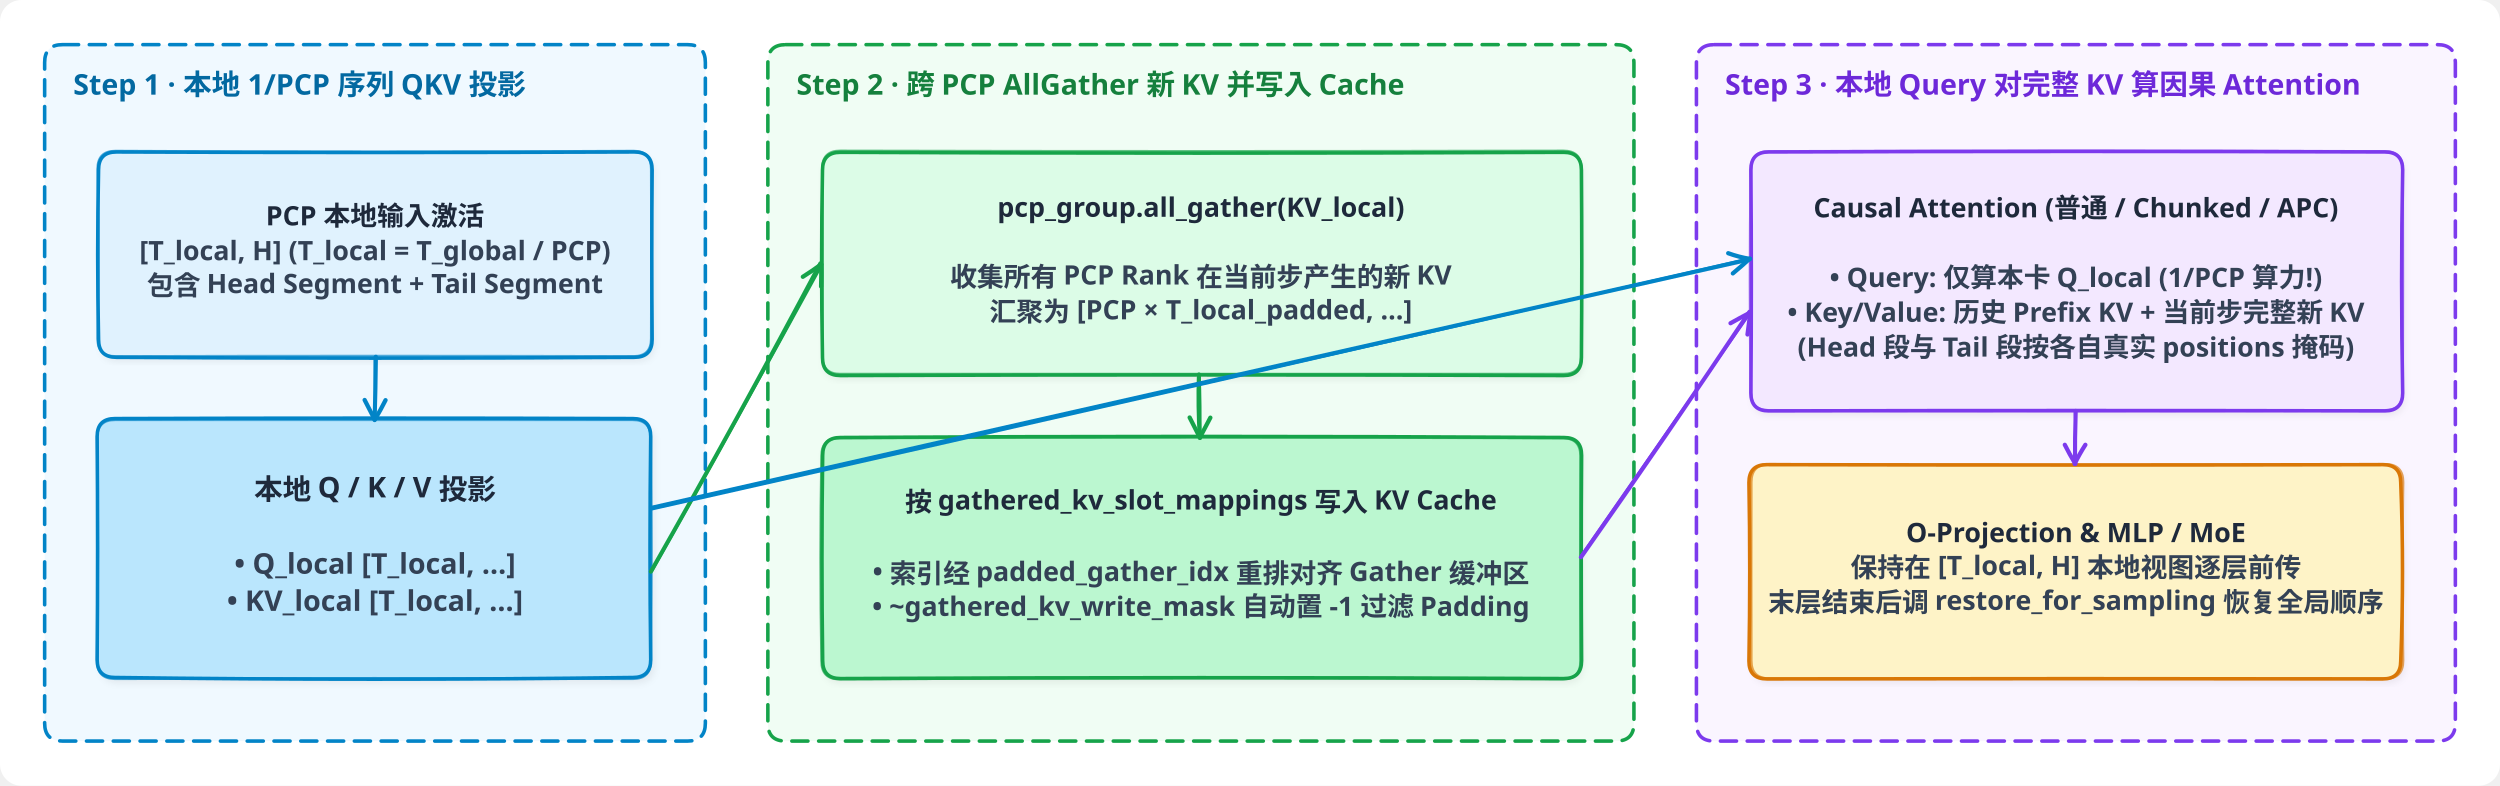
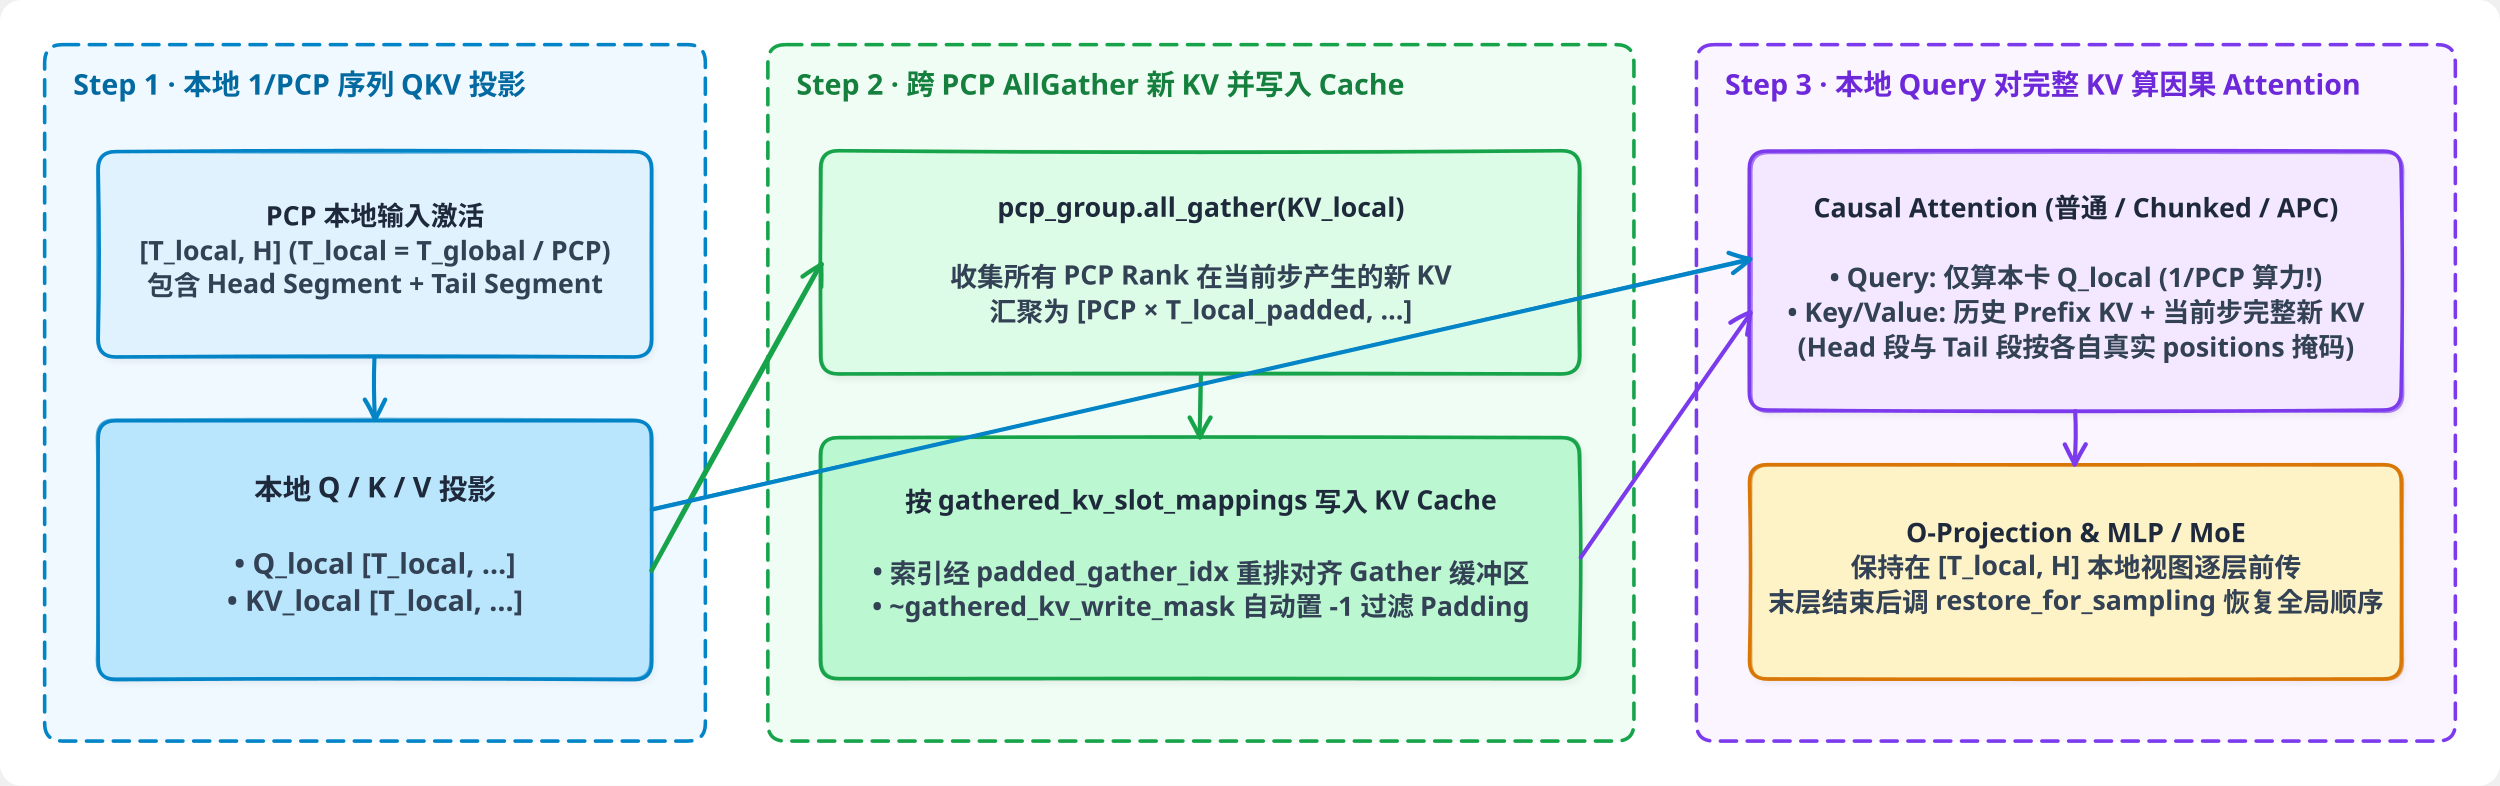
<svg xmlns="http://www.w3.org/2000/svg" viewBox="0 0 1400 440" width="1400" height="440" font-family="'Comic Sans MS', 'Segoe Print', 'Bradley Hand', 'Chalkboard SE', 'Microsoft YaHei', sans-serif">
  <defs>
    <filter id="paper-shadow" x="-2%" y="-2%" width="104%" height="106%">
      <feDropShadow dx="1.5" dy="2.5" stdDeviation="2" flood-color="#0f172a" flood-opacity="0.07" />
    </filter>
  </defs>
  <rect x="0" y="0" width="1400" height="440" fill="#ffffff" rx="12" />
  <path d="M 35.0 25 L 385.0 25 Q 395 25 395 35.0 L 395 405.0 Q 395 415 385.0 415 L 35.0 415 Q 25 415 25 405.0 L 25 35.0 Q 25 25 35.0 25 Z" fill="#f0f9ff" stroke="none" />
  <path d="M 35.0 25 L 385.0 25 Q 395 25 395 35.0 L 395 405.0 Q 395 415 385.0 415 L 35.0 415 Q 25 415 25 405.0 L 25 35.0 Q 25 25 35.0 25 Z" fill="none" stroke="#0284c7" stroke-width="2" stroke-linecap="round" stroke-linejoin="round" opacity="1" stroke-dasharray="9 6" />
  <path d="M 65.0 85 L 355.0 85 Q 365 85 365 95.0 L 365 190.0 Q 365 200 355.0 200 L 65.0 200 Q 55 200 55 190.0 L 55 95.0 Q 55 85 65.0 85 Z" fill="#e0f2fe" stroke="none" filter="url(#paper-shadow)" />
-   <path d="M 65.2 85.1 Q 210.0 85.7 355.2 85.1 Q 365.2 85.1 365.2 95.1 Q 364.8 142.5 365.2 190.1 Q 365.2 200.1 355.2 200.1 Q 210.0 201.0 65.2 200.1 Q 55.2 200.1 55.2 190.1 Q 54.2 142.5 55.2 95.1 Q 55.2 85.1 65.2 85.1" fill="none" stroke="#0284c7" stroke-width="2" stroke-linecap="round" stroke-linejoin="round" opacity="1" />
-   <path d="M 64.7 84.6 Q 210.0 85.5 354.7 84.6 Q 364.7 84.6 364.7 94.6 Q 365.0 142.5 364.7 189.6 Q 364.7 199.6 354.7 199.6 Q 210.0 199.2 64.7 199.6 Q 54.7 199.6 54.7 189.6 Q 55.6 142.5 54.7 94.6 Q 54.7 84.6 64.7 84.6" fill="none" stroke="#0284c7" stroke-width="1.5" stroke-linecap="round" stroke-linejoin="round" opacity="0.65" />
+   <path d="M 65.0 84.9 Q 210.0 83.7 355.0 84.9 Q 365.0 84.9 365.0 94.9 Q 364.9 142.5 365.0 189.9 Q 365.0 199.9 355.0 199.9 Q 210.0 198.9 65.0 199.9 Q 55.0 199.9 55.0 189.9 Q 56.1 142.5 55.0 94.9 Q 55.0 84.9 65.0 84.9" fill="none" stroke="#0284c7" stroke-width="2" stroke-linecap="round" stroke-linejoin="round" opacity="1" />
+   <path d="M 64.5 84.9 Q 210.0 85.8 354.5 84.9 Q 364.5 84.9 364.5 94.9 Q 364.3 142.5 364.5 189.9 Q 364.5 199.9 354.5 199.9 Q 210.0 200.5 64.5 199.9 Q 54.5 199.9 54.5 189.9 Q 54.7 142.5 54.5 94.9 Q 54.5 84.9 64.5 84.9" fill="none" stroke="#0284c7" stroke-width="1.5" stroke-linecap="round" stroke-linejoin="round" opacity="0.65" />
  <path d="M 65.0 235 L 355.0 235 Q 365 235 365 245.0 L 365 370.0 Q 365 380 355.0 380 L 65.0 380 Q 55 380 55 370.0 L 55 245.0 Q 55 235 65.0 235 Z" fill="#bae6fd" stroke="none" filter="url(#paper-shadow)" />
-   <path d="M 64.4 234.4 Q 210.0 233.9 354.4 234.4 Q 364.4 234.4 364.4 244.4 Q 363.6 307.5 364.4 369.4 Q 364.4 379.4 354.4 379.4 Q 210.0 381.3 64.4 379.4 Q 54.4 379.4 54.4 369.4 Q 54.9 307.5 54.4 244.4 Q 54.4 234.4 64.4 234.4" fill="none" stroke="#0284c7" stroke-width="2" stroke-linecap="round" stroke-linejoin="round" opacity="1" />
-   <path d="M 64.4 235.1 Q 210.0 235.1 354.4 235.1 Q 364.4 235.1 364.4 245.1 Q 365.3 307.5 364.4 370.1 Q 364.4 380.1 354.4 380.1 Q 210.0 379.6 64.4 380.1 Q 54.4 380.1 54.4 370.1 Q 55.1 307.5 54.4 245.1 Q 54.4 235.1 64.4 235.1" fill="none" stroke="#0284c7" stroke-width="1.5" stroke-linecap="round" stroke-linejoin="round" opacity="0.65" />
+   <path d="M 65.0 235.6 Q 210.0 235.6 355.0 235.6 Q 365.0 235.6 365.0 245.6 Q 365.0 307.5 365.0 370.6 Q 365.0 380.6 355.0 380.6 Q 210.0 379.6 65.0 380.6 Q 55.0 380.6 55.0 370.6 Q 54.7 307.5 55.0 245.6 Q 55.0 235.6 65.0 235.6" fill="none" stroke="#0284c7" stroke-width="2" stroke-linecap="round" stroke-linejoin="round" opacity="1" />
+   <path d="M 64.3 235.0 Q 210.0 234.3 354.3 235.0 Q 364.3 235.0 364.3 245.0 Q 364.9 307.5 364.3 370.0 Q 364.3 380.0 354.3 380.0 Q 210.0 379.7 64.3 380.0 Q 54.3 380.0 54.3 370.0 Q 55.7 307.5 54.3 245.0 Q 54.3 235.0 64.3 235.0" fill="none" stroke="#0284c7" stroke-width="1.5" stroke-linecap="round" stroke-linejoin="round" opacity="0.65" />
  <path d="M 440.0 25 L 905.0 25 Q 915 25 915 35.0 L 915 405.0 Q 915 415 905.0 415 L 440.0 415 Q 430 415 430 405.0 L 430 35.0 Q 430 25 440.0 25 Z" fill="#f0fdf4" stroke="none" />
  <path d="M 440.0 25 L 905.0 25 Q 915 25 915 35.0 L 915 405.0 Q 915 415 905.0 415 L 440.0 415 Q 430 415 430 405.0 L 430 35.0 Q 430 25 440.0 25 Z" fill="none" stroke="#16a34a" stroke-width="2" stroke-linecap="round" stroke-linejoin="round" opacity="1" stroke-dasharray="9 6" />
  <path d="M 470.0 85 L 875.0 85 Q 885 85 885 95.0 L 885 200.0 Q 885 210 875.0 210 L 470.0 210 Q 460 210 460 200.0 L 460 95.0 Q 460 85 470.0 85 Z" fill="#dcfce7" stroke="none" filter="url(#paper-shadow)" />
-   <path d="M 470.6 85.3 Q 672.5 86.2 875.6 85.3 Q 885.6 85.3 885.6 95.3 Q 886.0 147.5 885.6 200.3 Q 885.6 210.3 875.6 210.3 Q 672.5 209.6 470.6 210.3 Q 460.6 210.3 460.6 200.3 Q 459.6 147.5 460.6 95.3 Q 460.6 85.3 470.6 85.3" fill="none" stroke="#16a34a" stroke-width="2" stroke-linecap="round" stroke-linejoin="round" opacity="1" />
-   <path d="M 470.5 84.5 Q 672.5 85.0 875.5 84.5 Q 885.5 84.5 885.5 94.5 Q 885.6 147.5 885.5 199.5 Q 885.5 209.5 875.5 209.5 Q 672.5 209.5 470.5 209.5 Q 460.5 209.5 460.5 199.5 Q 460.9 147.5 460.5 94.5 Q 460.5 84.5 470.5 84.5" fill="none" stroke="#16a34a" stroke-width="1.5" stroke-linecap="round" stroke-linejoin="round" opacity="0.65" />
+   <path d="M 469.5 84.4 Q 672.5 86.2 874.5 84.4 Q 884.5 84.4 884.5 94.4 Q 883.6 147.5 884.5 199.4 Q 884.5 209.4 874.5 209.4 Q 672.5 208.8 469.5 209.4 Q 459.5 209.4 459.5 199.4 Q 459.2 147.5 459.5 94.4 Q 459.5 84.4 469.5 84.4" fill="none" stroke="#16a34a" stroke-width="2" stroke-linecap="round" stroke-linejoin="round" opacity="1" />
+   <path d="M 470.1 84.4 Q 672.5 85.2 875.1 84.4 Q 885.1 84.4 885.1 94.4 Q 885.3 147.5 885.1 199.4 Q 885.1 209.4 875.1 209.4 Q 672.5 209.9 470.1 209.4 Q 460.1 209.4 460.1 199.4 Q 459.3 147.5 460.1 94.4 Q 460.1 84.4 470.1 84.4" fill="none" stroke="#16a34a" stroke-width="1.5" stroke-linecap="round" stroke-linejoin="round" opacity="0.65" />
  <path d="M 470.0 245 L 875.0 245 Q 885 245 885 255.0 L 885 370.0 Q 885 380 875.0 380 L 470.0 380 Q 460 380 460 370.0 L 460 255.0 Q 460 245 470.0 245 Z" fill="#bbf7d0" stroke="none" filter="url(#paper-shadow)" />
-   <path d="M 470.7 245.0 Q 672.5 243.8 875.7 245.0 Q 885.7 245.0 885.7 255.0 Q 885.3 312.5 885.7 370.0 Q 885.7 380.0 875.7 380.0 Q 672.5 379.0 470.7 380.0 Q 460.7 380.0 460.7 370.0 Q 459.9 312.5 460.7 255.0 Q 460.7 245.0 470.7 245.0" fill="none" stroke="#16a34a" stroke-width="2" stroke-linecap="round" stroke-linejoin="round" opacity="1" />
-   <path d="M 470.1 245.3 Q 672.5 244.6 875.1 245.3 Q 885.1 245.3 885.1 255.3 Q 885.0 312.5 885.1 370.3 Q 885.1 380.3 875.1 380.3 Q 672.5 379.1 470.1 380.3 Q 460.1 380.3 460.1 370.3 Q 459.0 312.5 460.1 255.3 Q 460.1 245.3 470.1 245.3" fill="none" stroke="#16a34a" stroke-width="1.5" stroke-linecap="round" stroke-linejoin="round" opacity="0.65" />
+   <path d="M 469.4 245.1 Q 672.5 244.3 874.4 245.1 Q 884.4 245.1 884.4 255.1 Q 886.1 312.5 884.4 370.1 Q 884.4 380.1 874.4 380.1 Q 672.5 379.9 469.4 380.1 Q 459.4 380.1 459.4 370.1 Q 459.6 312.5 459.4 255.1 Q 459.4 245.1 469.4 245.1" fill="none" stroke="#16a34a" stroke-width="2" stroke-linecap="round" stroke-linejoin="round" opacity="1" />
+   <path d="M 470.0 244.8 Q 672.5 245.0 875.0 244.8 Q 885.0 244.8 885.0 254.8 Q 884.9 312.5 885.0 369.8 Q 885.0 379.8 875.0 379.8 Q 672.5 379.6 470.0 379.8 Q 460.0 379.8 460.0 369.8 Q 459.1 312.5 460.0 254.8 Q 460.0 244.8 470.0 244.8" fill="none" stroke="#16a34a" stroke-width="1.5" stroke-linecap="round" stroke-linejoin="round" opacity="0.65" />
  <path d="M 960.0 25 L 1365.0 25 Q 1375 25 1375 35.0 L 1375 405.0 Q 1375 415 1365.0 415 L 960.0 415 Q 950 415 950 405.0 L 950 35.0 Q 950 25 960.0 25 Z" fill="#faf5ff" stroke="none" />
  <path d="M 960.0 25 L 1365.0 25 Q 1375 25 1375 35.0 L 1375 405.0 Q 1375 415 1365.0 415 L 960.0 415 Q 950 415 950 405.0 L 950 35.0 Q 950 25 960.0 25 Z" fill="none" stroke="#7c3aed" stroke-width="2" stroke-linecap="round" stroke-linejoin="round" opacity="1" stroke-dasharray="9 6" />
  <path d="M 990.0 85 L 1335.0 85 Q 1345 85 1345 95.0 L 1345 220.0 Q 1345 230 1335.0 230 L 990.0 230 Q 980 230 980 220.0 L 980 95.0 Q 980 85 990.0 85 Z" fill="#f3e8ff" stroke="none" filter="url(#paper-shadow)" />
-   <path d="M 990.5 85.1 Q 1162.5 84.5 1335.5 85.1 Q 1345.5 85.1 1345.5 95.1 Q 1344.3 157.5 1345.5 220.1 Q 1345.5 230.1 1335.5 230.1 Q 1162.5 229.7 990.5 230.1 Q 980.5 230.1 980.5 220.1 Q 981.0 157.5 980.5 95.1 Q 980.5 85.1 990.5 85.1" fill="none" stroke="#7c3aed" stroke-width="2" stroke-linecap="round" stroke-linejoin="round" opacity="1" />
-   <path d="M 990.5 84.8 Q 1162.5 84.1 1335.5 84.8 Q 1345.5 84.8 1345.5 94.8 Q 1345.7 157.5 1345.5 219.8 Q 1345.5 229.8 1335.5 229.8 Q 1162.5 230.7 990.5 229.8 Q 980.5 229.8 980.5 219.8 Q 979.5 157.5 980.5 94.8 Q 980.5 84.8 990.5 84.8" fill="none" stroke="#7c3aed" stroke-width="1.5" stroke-linecap="round" stroke-linejoin="round" opacity="0.65" />
+   <path d="M 989.6 84.6 Q 1162.5 84.0 1334.6 84.6 Q 1344.6 84.6 1344.6 94.6 Q 1346.0 157.5 1344.6 219.6 Q 1344.6 229.6 1334.6 229.6 Q 1162.5 231.2 989.6 229.6 Q 979.6 229.6 979.6 219.6 Q 979.4 157.5 979.6 94.6 Q 979.6 84.6 989.6 84.6" fill="none" stroke="#7c3aed" stroke-width="2" stroke-linecap="round" stroke-linejoin="round" opacity="1" />
+   <path d="M 990.7 85.6 Q 1162.5 85.4 1335.7 85.6 Q 1345.7 85.6 1345.7 95.6 Q 1344.8 157.5 1345.7 220.6 Q 1345.7 230.6 1335.7 230.6 Q 1162.5 229.2 990.7 230.6 Q 980.7 230.6 980.7 220.6 Q 981.0 157.5 980.7 95.6 Q 980.7 85.6 990.7 85.6" fill="none" stroke="#7c3aed" stroke-width="1.5" stroke-linecap="round" stroke-linejoin="round" opacity="0.65" />
  <path d="M 990.0 260 L 1335.0 260 Q 1345 260 1345 270.0 L 1345 370.0 Q 1345 380 1335.0 380 L 990.0 380 Q 980 380 980 370.0 L 980 270.0 Q 980 260 990.0 260 Z" fill="#fef3c7" stroke="none" filter="url(#paper-shadow)" />
-   <path d="M 989.4 260.2 Q 1162.5 260.6 1334.4 260.2 Q 1344.4 260.2 1344.4 270.2 Q 1346.4 320.0 1344.4 370.2 Q 1344.4 380.2 1334.4 380.2 Q 1162.5 379.9 989.4 380.2 Q 979.4 380.2 979.4 370.2 Q 980.3 320.0 979.4 270.2 Q 979.4 260.2 989.4 260.2" fill="none" stroke="#d97706" stroke-width="2" stroke-linecap="round" stroke-linejoin="round" opacity="1" />
-   <path d="M 990.7 260.0 Q 1162.5 260.7 1335.7 260.0 Q 1345.7 260.0 1345.7 270.0 Q 1344.9 320.0 1345.7 370.0 Q 1345.7 380.0 1335.7 380.0 Q 1162.5 379.9 990.7 380.0 Q 980.7 380.0 980.7 370.0 Q 980.6 320.0 980.7 270.0 Q 980.7 260.0 990.7 260.0" fill="none" stroke="#d97706" stroke-width="1.5" stroke-linecap="round" stroke-linejoin="round" opacity="0.65" />
-   <path d="M 210.5 199.8 Q 210.3 218.1 209.8 234.8" fill="none" stroke="#0284c7" stroke-width="2.3" stroke-linecap="round" />
-   <path d="M 209.9 199.8 Q 209.9 218.1 210.0 235.1" fill="none" stroke="#0284c7" stroke-width="1.4" stroke-linecap="round" />
-   <path d="M 209.8 235.2 Q 213.2 229.5 215.9 224.1" fill="none" stroke="#0284c7" stroke-width="2.4" stroke-linecap="round" />
-   <path d="M 209.8 234.9 Q 207.2 230.0 204.2 224.0" fill="none" stroke="#0284c7" stroke-width="2.4" stroke-linecap="round" />
-   <path d="M 671.4 209.7 Q 670.8 227.8 671.9 245.2" fill="none" stroke="#16a34a" stroke-width="2.3" stroke-linecap="round" />
-   <path d="M 671.7 209.6 Q 672.4 227.6 672.1 244.8" fill="none" stroke="#16a34a" stroke-width="1.4" stroke-linecap="round" />
-   <path d="M 672.0 244.9 Q 675.1 239.0 677.8 233.9" fill="none" stroke="#16a34a" stroke-width="2.4" stroke-linecap="round" />
-   <path d="M 672.0 245.2 Q 669.3 239.8 666.2 233.8" fill="none" stroke="#16a34a" stroke-width="2.4" stroke-linecap="round" />
-   <path d="M 1162.4 230.1 Q 1161.9 245.7 1162.0 259.5" fill="none" stroke="#7c3aed" stroke-width="2.3" stroke-linecap="round" />
-   <path d="M 1162.0 230.3 Q 1162.5 244.7 1162.0 260.3" fill="none" stroke="#7c3aed" stroke-width="1.4" stroke-linecap="round" />
-   <path d="M 1161.8 259.8 Q 1164.4 254.4 1167.8 249.1" fill="none" stroke="#7c3aed" stroke-width="2.4" stroke-linecap="round" />
-   <path d="M 1162.2 259.8 Q 1158.8 254.1 1156.3 249.1" fill="none" stroke="#7c3aed" stroke-width="2.4" stroke-linecap="round" />
-   <path d="M 364.5 320.1 Q 413.0 235.0 459.4 147.5" fill="none" stroke="#16a34a" stroke-width="2.3" stroke-linecap="round" />
-   <path d="M 365.1 319.8 Q 413.2 234.5 460.3 148.3" fill="none" stroke="#16a34a" stroke-width="1.4" stroke-linecap="round" />
-   <path d="M 459.8 148.1 Q 454.5 151.9 449.6 155.0" fill="none" stroke="#16a34a" stroke-width="2.4" stroke-linecap="round" />
-   <path d="M 459.9 147.9 Q 460.0 154.8 459.8 160.4" fill="none" stroke="#16a34a" stroke-width="2.4" stroke-linecap="round" />
-   <path d="M 364.7 284.4 Q 672.3 214.4 979.6 145.3" fill="none" stroke="#0284c7" stroke-width="2.3" stroke-linecap="round" />
-   <path d="M 365.0 285.2 Q 672.7 215.9 979.7 144.7" fill="none" stroke="#0284c7" stroke-width="1.4" stroke-linecap="round" />
-   <path d="M 980.0 145.0 Q 973.5 143.9 967.8 141.8" fill="none" stroke="#0284c7" stroke-width="2.4" stroke-linecap="round" />
-   <path d="M 979.9 144.8 Q 975.8 148.6 970.4 153.1" fill="none" stroke="#0284c7" stroke-width="2.4" stroke-linecap="round" />
-   <path d="M 885.4 312.0 Q 933.4 243.8 979.7 174.6" fill="none" stroke="#7c3aed" stroke-width="2.3" stroke-linecap="round" />
-   <path d="M 884.8 312.1 Q 932.8 242.7 980.2 175.2" fill="none" stroke="#7c3aed" stroke-width="1.4" stroke-linecap="round" />
-   <path d="M 979.8 175.2 Q 974.4 178.0 969.1 181.0" fill="none" stroke="#7c3aed" stroke-width="2.4" stroke-linecap="round" />
-   <path d="M 980.2 175.1 Q 979.4 180.7 978.6 187.3" fill="none" stroke="#7c3aed" stroke-width="2.4" stroke-linecap="round" />
+   <path d="M 989.7 260.2 Q 1162.5 260.4 1334.7 260.2 Q 1344.7 260.2 1344.7 270.2 Q 1345.0 320.0 1344.7 370.2 Q 1344.7 380.2 1334.7 380.2 Q 1162.5 380.6 989.7 380.2 Q 979.7 380.2 979.7 370.2 Q 980.9 320.0 979.7 270.2 Q 979.7 260.2 989.7 260.2" fill="none" stroke="#d97706" stroke-width="2" stroke-linecap="round" stroke-linejoin="round" opacity="1" />
+   <path d="M 990.6 260.6 Q 1162.5 260.2 1335.6 260.6 Q 1345.6 260.6 1345.6 270.6 Q 1344.9 320.0 1345.6 370.6 Q 1345.6 380.6 1335.6 380.6 Q 1162.5 380.2 990.6 380.6 Q 980.6 380.6 980.6 370.6 Q 980.3 320.0 980.6 270.6 Q 980.6 260.6 990.6 260.6" fill="none" stroke="#d97706" stroke-width="1.5" stroke-linecap="round" stroke-linejoin="round" opacity="0.65" />
+   <path d="M 209.7 199.8 Q 209.0 217.7 210.0 234.5" fill="none" stroke="#0284c7" stroke-width="2.3" stroke-linecap="round" />
+   <path d="M 209.9 200.3 Q 209.4 217.6 209.9 234.7" fill="none" stroke="#0284c7" stroke-width="1.4" stroke-linecap="round" />
+   <path d="M 210.0 235.1 Q 213.0 229.4 215.7 223.8" fill="none" stroke="#0284c7" stroke-width="2.4" stroke-linecap="round" />
+   <path d="M 210.1 235.1 Q 207.5 228.9 204.3 223.8" fill="none" stroke="#0284c7" stroke-width="2.4" stroke-linecap="round" />
+   <path d="M 672.5 210.3 Q 672.4 228.0 671.7 244.4" fill="none" stroke="#16a34a" stroke-width="2.3" stroke-linecap="round" />
+   <path d="M 672.3 210.0 Q 671.4 227.9 671.7 244.7" fill="none" stroke="#16a34a" stroke-width="1.4" stroke-linecap="round" />
+   <path d="M 672.0 245.0 Q 674.4 239.5 677.9 233.8" fill="none" stroke="#16a34a" stroke-width="2.4" stroke-linecap="round" />
+   <path d="M 672.0 244.8 Q 669.5 239.8 666.2 233.8" fill="none" stroke="#16a34a" stroke-width="2.4" stroke-linecap="round" />
+   <path d="M 1162.1 230.2 Q 1162.9 245.3 1161.7 260.2" fill="none" stroke="#7c3aed" stroke-width="2.3" stroke-linecap="round" />
+   <path d="M 1162.3 229.9 Q 1162.6 244.2 1161.7 260.3" fill="none" stroke="#7c3aed" stroke-width="1.4" stroke-linecap="round" />
+   <path d="M 1161.9 260.0 Q 1164.3 255.0 1168.0 248.8" fill="none" stroke="#7c3aed" stroke-width="2.4" stroke-linecap="round" />
+   <path d="M 1161.9 259.9 Q 1158.6 253.9 1156.3 248.9" fill="none" stroke="#7c3aed" stroke-width="2.4" stroke-linecap="round" />
+   <path d="M 364.7 319.5 Q 411.3 232.9 459.6 147.5" fill="none" stroke="#16a34a" stroke-width="2.3" stroke-linecap="round" />
+   <path d="M 365.2 320.1 Q 412.4 234.5 460.3 148.0" fill="none" stroke="#16a34a" stroke-width="1.4" stroke-linecap="round" />
+   <path d="M 460.2 148.0 Q 454.7 151.0 449.4 154.9" fill="none" stroke="#16a34a" stroke-width="2.4" stroke-linecap="round" />
+   <path d="M 459.9 147.8 Q 460.1 154.7 459.9 160.7" fill="none" stroke="#16a34a" stroke-width="2.4" stroke-linecap="round" />
+   <path d="M 365.0 285.4 Q 671.4 215.2 979.8 145.5" fill="none" stroke="#0284c7" stroke-width="2.3" stroke-linecap="round" />
+   <path d="M 364.6 284.9 Q 672.0 215.5 980.0 144.7" fill="none" stroke="#0284c7" stroke-width="1.4" stroke-linecap="round" />
+   <path d="M 979.8 145.0 Q 974.3 143.9 968.0 141.6" fill="none" stroke="#0284c7" stroke-width="2.4" stroke-linecap="round" />
+   <path d="M 980.2 145.1 Q 975.5 149.3 970.5 152.9" fill="none" stroke="#0284c7" stroke-width="2.4" stroke-linecap="round" />
+   <path d="M 885.2 312.2 Q 932.3 243.9 980.3 175.5" fill="none" stroke="#7c3aed" stroke-width="2.3" stroke-linecap="round" />
+   <path d="M 885.0 311.9 Q 933.2 242.7 980.3 175.1" fill="none" stroke="#7c3aed" stroke-width="1.4" stroke-linecap="round" />
+   <path d="M 980.1 174.9 Q 973.9 177.4 969.0 180.7" fill="none" stroke="#7c3aed" stroke-width="2.4" stroke-linecap="round" />
+   <path d="M 980.1 174.9 Q 979.5 181.7 978.4 187.4" fill="none" stroke="#7c3aed" stroke-width="2.4" stroke-linecap="round" />
  <text x="41.0" y="53.0" font-size="16" font-weight="700" fill="#0369a1" text-anchor="start">Step 1 · 本地 1/PCP 序列 QKV 投影</text>
  <text x="210.0" y="126.2" font-size="15" font-weight="700" fill="#1e293b" text-anchor="middle">PCP 本地输入激活</text>
  <text x="210.0" y="145.7" font-size="15" font-weight="600" fill="#334155" text-anchor="middle">[T_local, H] (T_local = T_global / PCP)</text>
  <text x="210.0" y="165.2" font-size="15" font-weight="600" fill="#334155" text-anchor="middle">包含 Head Segment + Tail Segment</text>
  <text x="210.0" y="279.7" font-size="16" font-weight="700" fill="#1e293b" text-anchor="middle">本地 Q / K / V 投影</text>
  <text x="210.0" y="300.5" font-size="16" font-weight="600" fill="#334155" text-anchor="middle" />
  <text x="210.0" y="321.3" font-size="16" font-weight="600" fill="#334155" text-anchor="middle">• Q_local [T_local, ...]</text>
  <text x="210.0" y="342.1" font-size="16" font-weight="600" fill="#334155" text-anchor="middle">• KV_local [T_local, ...]</text>
  <text x="446.0" y="53.0" font-size="16" font-weight="700" fill="#15803d" text-anchor="start">Step 2 · 跨 PCP AllGather 新 KV 并写入 Cache</text>
  <text x="672.5" y="121.4" font-size="15" font-weight="700" fill="#1e293b" text-anchor="middle">pcp_group.all_gather(KV_local)</text>
  <text x="672.5" y="140.9" font-size="15" font-weight="600" fill="#334155" text-anchor="middle" />
  <text x="672.5" y="160.4" font-size="15" font-weight="600" fill="#334155" text-anchor="middle">收集所有 PCP Rank 在当前步产生的新 KV</text>
  <text x="672.5" y="179.9" font-size="15" font-weight="600" fill="#334155" text-anchor="middle">汇聚为 [PCP × T_local_padded, ...]</text>
  <text x="672.5" y="286.4" font-size="15" font-weight="700" fill="#1e293b" text-anchor="middle">按 gathered_kv_slot_mappings 写入 KV Cache</text>
  <text x="672.5" y="305.9" font-size="15" font-weight="600" fill="#334155" text-anchor="middle" />
  <text x="672.5" y="325.4" font-size="15" font-weight="600" fill="#334155" text-anchor="middle">• 索引经 padded_gather_idx 重排对齐 Gather 缓冲区</text>
  <text x="672.5" y="344.9" font-size="15" font-weight="600" fill="#334155" text-anchor="middle">• ~gathered_kv_write_mask 自动置 -1 过滤 Padding</text>
  <text x="966.0" y="53.0" font-size="16" font-weight="700" fill="#6d28d9" text-anchor="start">Step 3 · 本地 Query 对完整 KV 算因果 Attention</text>
  <text x="1162.5" y="121.7" font-size="15" font-weight="700" fill="#1e293b" text-anchor="middle">Causal Attention (普通 / Chunked / APC)</text>
  <text x="1162.5" y="141.2" font-size="15" font-weight="600" fill="#334155" text-anchor="middle" />
  <text x="1162.5" y="160.7" font-size="15" font-weight="600" fill="#334155" text-anchor="middle">• Query: 仅算本卡 Q_local (1/PCP 算力!)</text>
  <text x="1162.5" y="180.2" font-size="15" font-weight="600" fill="#334155" text-anchor="middle">• Key/Value: 历史 Prefix KV + 当前步完整新 KV</text>
  <text x="1162.5" y="199.7" font-size="15" font-weight="600" fill="#334155" text-anchor="middle">  (Head 段与 Tail 段按各自真实 positions 掩码)</text>
  <text x="1162.5" y="303.6" font-size="15" font-weight="700" fill="#1e293b" text-anchor="middle">O-Projection &amp; MLP / MoE</text>
  <text x="1162.5" y="323.1" font-size="15" font-weight="600" fill="#334155" text-anchor="middle">保持在 [T_local, H] 本地视图逐层前传</text>
  <text x="1162.5" y="342.6" font-size="15" font-weight="600" fill="#334155" text-anchor="middle">末层结束后调 restore_for_sampling 恢复全局顺序</text>
</svg>
